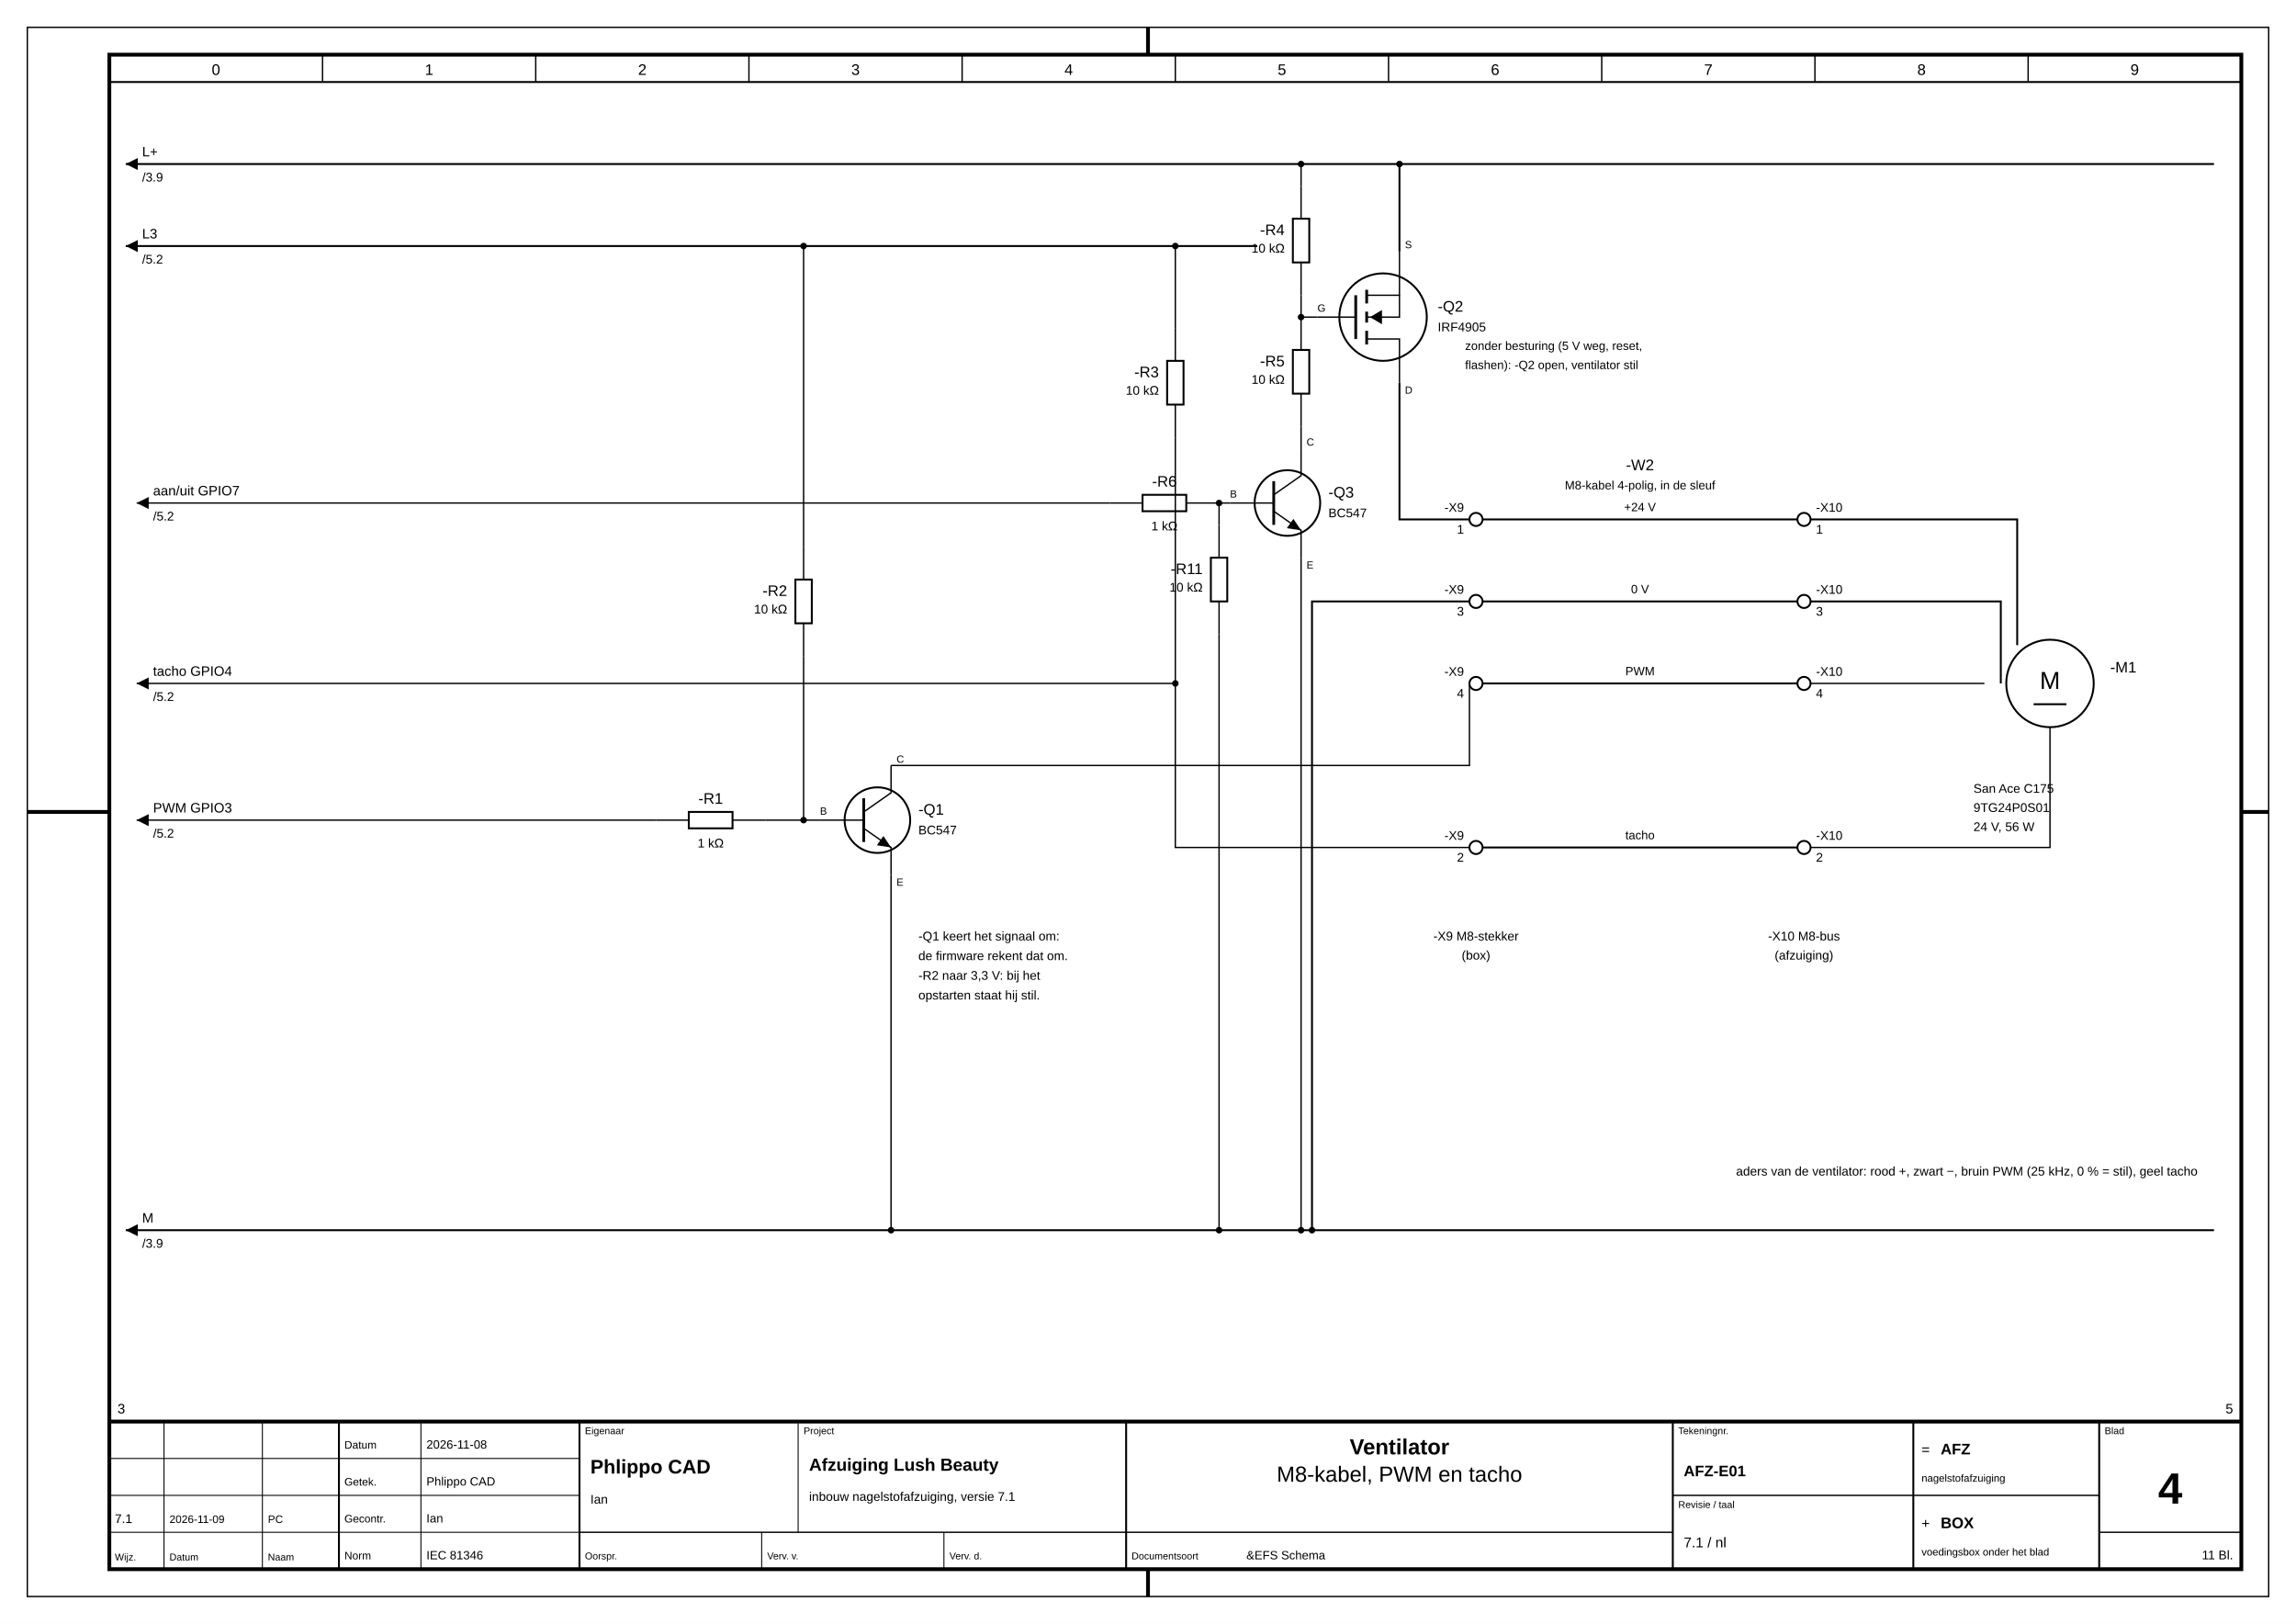
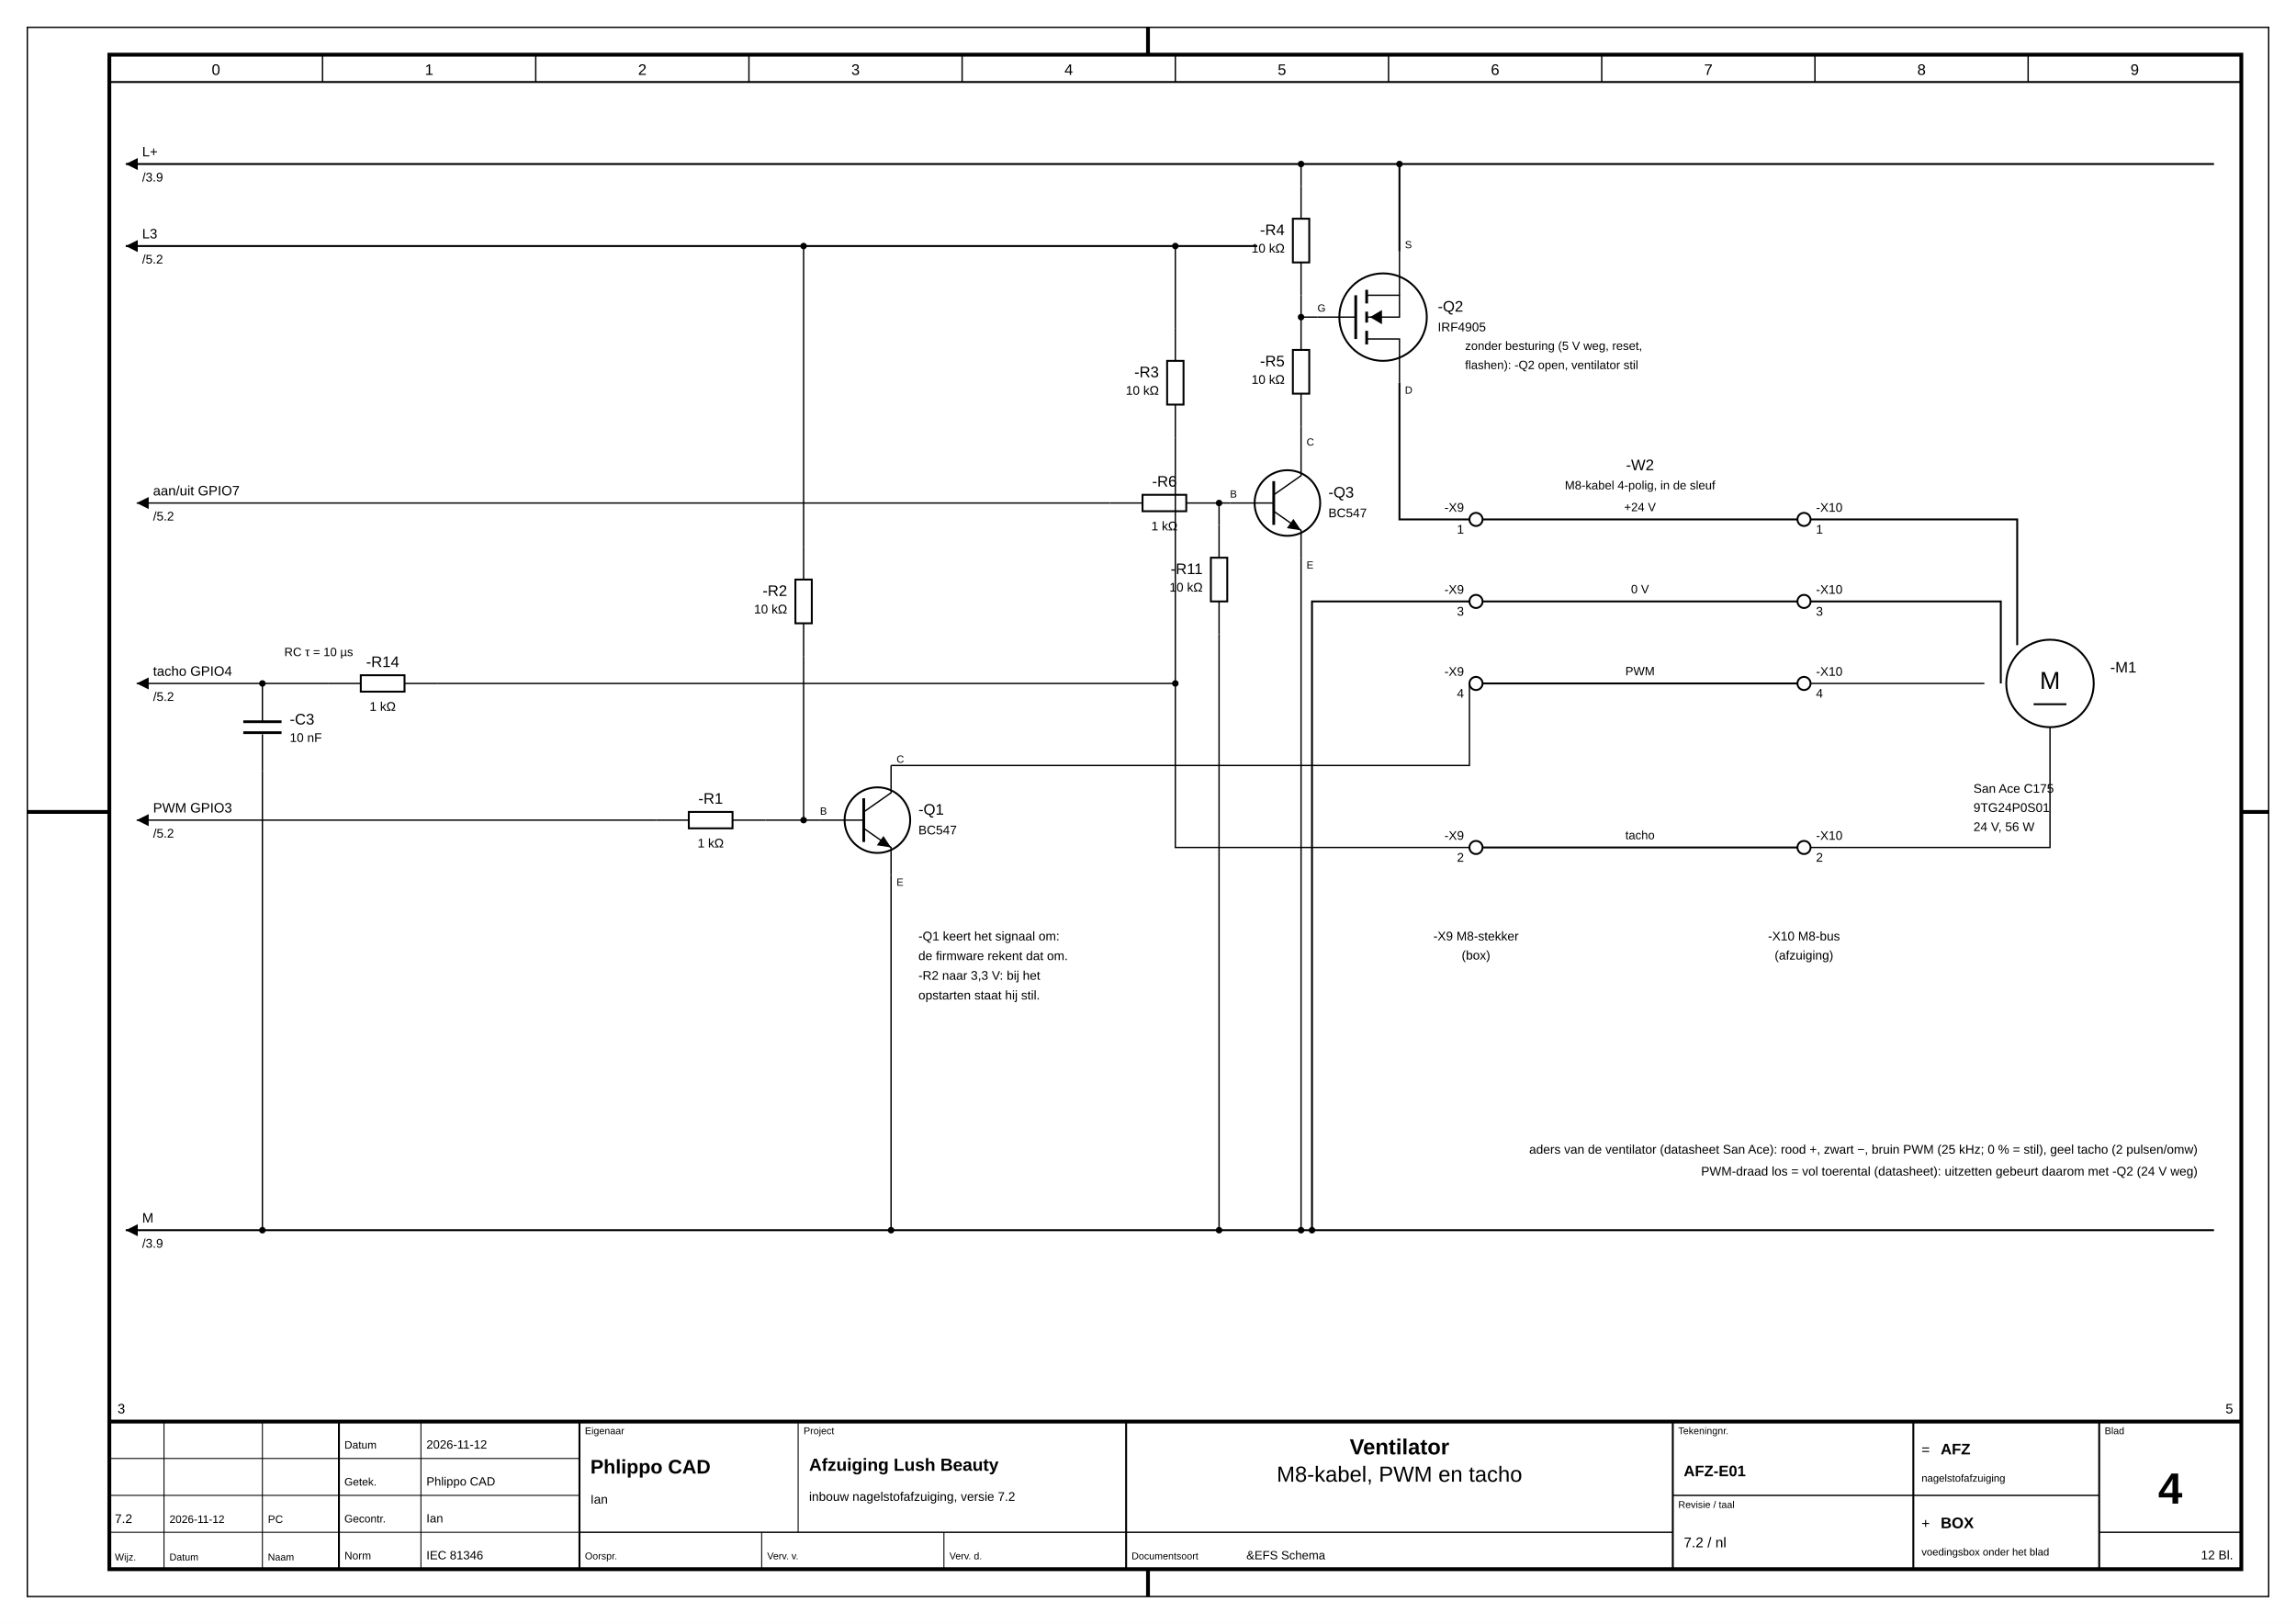
<svg xmlns="http://www.w3.org/2000/svg" viewBox="0 0 420 297" width="420mm" height="297mm" font-family="Arial, Helvetica, sans-serif">
  <rect width="420" height="297" fill="#fff" />
  <rect x="5" y="5" width="410" height="287" fill="none" stroke="#000" stroke-width="0.25" />
  <rect x="20" y="10" width="390" height="277" fill="none" stroke="#000" stroke-width="0.7" />
  <polyline points="210,5 210,10" fill="none" stroke="#000" stroke-width="0.7" />
  <polyline points="210,287 210,292" fill="none" stroke="#000" stroke-width="0.7" />
  <polyline points="5,148.5 20,148.5" fill="none" stroke="#000" stroke-width="0.7" />
  <polyline points="410,148.5 415,148.5" fill="none" stroke="#000" stroke-width="0.7" />
  <polyline points="20,15 410,15" fill="none" stroke="#000" stroke-width="0.35" />
  <text x="39.5" y="13.7" font-size="2.8" text-anchor="middle" fill="#000">0</text>
  <polyline points="59,10 59,15" fill="none" stroke="#000" stroke-width="0.25" />
  <text x="78.5" y="13.7" font-size="2.8" text-anchor="middle" fill="#000">1</text>
  <polyline points="98,10 98,15" fill="none" stroke="#000" stroke-width="0.25" />
  <text x="117.5" y="13.7" font-size="2.8" text-anchor="middle" fill="#000">2</text>
  <polyline points="137,10 137,15" fill="none" stroke="#000" stroke-width="0.25" />
  <text x="156.5" y="13.7" font-size="2.8" text-anchor="middle" fill="#000">3</text>
  <polyline points="176,10 176,15" fill="none" stroke="#000" stroke-width="0.25" />
  <text x="195.5" y="13.7" font-size="2.8" text-anchor="middle" fill="#000">4</text>
  <polyline points="215,10 215,15" fill="none" stroke="#000" stroke-width="0.25" />
  <text x="234.5" y="13.7" font-size="2.8" text-anchor="middle" fill="#000">5</text>
  <polyline points="254,10 254,15" fill="none" stroke="#000" stroke-width="0.25" />
  <text x="273.5" y="13.7" font-size="2.8" text-anchor="middle" fill="#000">6</text>
  <polyline points="293,10 293,15" fill="none" stroke="#000" stroke-width="0.25" />
  <text x="312.5" y="13.7" font-size="2.8" text-anchor="middle" fill="#000">7</text>
  <polyline points="332,10 332,15" fill="none" stroke="#000" stroke-width="0.25" />
  <text x="351.5" y="13.7" font-size="2.8" text-anchor="middle" fill="#000">8</text>
  <polyline points="371,10 371,15" fill="none" stroke="#000" stroke-width="0.25" />
  <text x="390.5" y="13.7" font-size="2.8" text-anchor="middle" fill="#000">9</text>
  <text x="21.5" y="258.5" font-size="2.5" text-anchor="start" fill="#000">3</text>
  <text x="408.5" y="258.5" font-size="2.5" text-anchor="end" fill="#000">5</text>
  <polyline points="20,260 410,260" fill="none" stroke="#000" stroke-width="0.7" />
  <polyline points="20,266.75 62,266.75" fill="none" stroke="#000" stroke-width="0.18" />
  <polyline points="20,273.5 62,273.5" fill="none" stroke="#000" stroke-width="0.18" />
  <polyline points="20,280.25 62,280.25" fill="none" stroke="#000" stroke-width="0.18" />
  <polyline points="30,260 30,287" fill="none" stroke="#000" stroke-width="0.18" />
  <polyline points="48,260 48,287" fill="none" stroke="#000" stroke-width="0.18" />
  <text x="21" y="285.4" font-size="1.8" text-anchor="start" fill="#000">Wijz.</text>
  <text x="31" y="285.4" font-size="1.8" text-anchor="start" fill="#000">Datum</text>
  <text x="49" y="285.4" font-size="1.8" text-anchor="start" fill="#000">Naam</text>
-   <text x="21" y="278.55" font-size="2.3" text-anchor="start" fill="#000">7.1</text>
-   <text x="31" y="278.55" font-size="2" text-anchor="start" fill="#000">2026-11-09</text>
+   <text x="21" y="278.55" font-size="2.3" text-anchor="start" fill="#000">7.2</text>
+   <text x="31" y="278.55" font-size="2" text-anchor="start" fill="#000">2026-11-12</text>
  <text x="49" y="278.55" font-size="2" text-anchor="start" fill="#000">PC</text>
  <polyline points="62,260 62,287" fill="none" stroke="#000" stroke-width="0.35" />
  <polyline points="62,266.75 106,266.75" fill="none" stroke="#000" stroke-width="0.18" />
  <polyline points="62,273.5 106,273.5" fill="none" stroke="#000" stroke-width="0.18" />
  <polyline points="62,280.25 106,280.25" fill="none" stroke="#000" stroke-width="0.18" />
  <polyline points="77,260 77,287" fill="none" stroke="#000" stroke-width="0.18" />
  <text x="63" y="264.95" font-size="2" text-anchor="start" fill="#000">Datum</text>
-   <text x="78" y="264.95" font-size="2.2" text-anchor="start" fill="#000">2026-11-08</text>
+   <text x="78" y="264.95" font-size="2.2" text-anchor="start" fill="#000">2026-11-12</text>
  <text x="63" y="271.7" font-size="2" text-anchor="start" fill="#000">Getek.</text>
  <text x="78" y="271.7" font-size="2.2" text-anchor="start" fill="#000">Phlippo CAD</text>
  <text x="63" y="278.45" font-size="2" text-anchor="start" fill="#000">Gecontr.</text>
  <text x="78" y="278.45" font-size="2.2" text-anchor="start" fill="#000">Ian</text>
  <text x="63" y="285.2" font-size="2" text-anchor="start" fill="#000">Norm</text>
  <text x="78" y="285.2" font-size="2.2" text-anchor="start" fill="#000">IEC 81346</text>
  <polyline points="106,260 106,287" fill="none" stroke="#000" stroke-width="0.35" />
  <polyline points="106,280.25 206,280.25" fill="none" stroke="#000" stroke-width="0.25" />
  <polyline points="146,260 146,280.25" fill="none" stroke="#000" stroke-width="0.18" />
  <text x="107" y="262.3" font-size="1.8" text-anchor="start" fill="#000">Eigenaar</text>
  <text x="108" y="269.5" font-size="3.6" text-anchor="start" fill="#000" font-weight="700">Phlippo CAD</text>
  <text x="108" y="275" font-size="2.3" text-anchor="start" fill="#000">Ian</text>
  <text x="147" y="262.3" font-size="1.8" text-anchor="start" fill="#000">Project</text>
  <text x="148" y="269" font-size="3.2" text-anchor="start" fill="#000" font-weight="700">Afzuiging Lush Beauty</text>
-   <text x="148" y="274.5" font-size="2.3" text-anchor="start" fill="#000">inbouw nagelstofafzuiging, versie 7.1</text>
+   <text x="148" y="274.5" font-size="2.3" text-anchor="start" fill="#000">inbouw nagelstofafzuiging, versie 7.2</text>
  <text x="107" y="285.2" font-size="1.8" text-anchor="start" fill="#000">Oorspr.</text>
  <text x="118" y="285.2" font-size="2" text-anchor="start" fill="#000" />
  <polyline points="139.33,280.25 139.33,287" fill="none" stroke="#000" stroke-width="0.18" />
  <text x="140.33" y="285.2" font-size="1.8" text-anchor="start" fill="#000">Verv. v.</text>
  <text x="151.33" y="285.2" font-size="2" text-anchor="start" fill="#000" />
  <polyline points="172.67,280.25 172.67,287" fill="none" stroke="#000" stroke-width="0.18" />
  <text x="173.67" y="285.2" font-size="1.8" text-anchor="start" fill="#000">Verv. d.</text>
  <text x="184.67" y="285.2" font-size="2" text-anchor="start" fill="#000" />
  <polyline points="206,260 206,287" fill="none" stroke="#000" stroke-width="0.35" />
  <polyline points="206,280.25 306,280.25" fill="none" stroke="#000" stroke-width="0.25" />
  <text x="256" y="266" font-size="4" text-anchor="middle" fill="#000" font-weight="700">Ventilator</text>
  <text x="256" y="271" font-size="4" text-anchor="middle" fill="#000">M8-kabel, PWM en tacho</text>
  <text x="207" y="285.2" font-size="1.8" text-anchor="start" fill="#000">Documentsoort</text>
  <text x="228" y="285.2" font-size="2.2" text-anchor="start" fill="#000">&amp;EFS  Schema</text>
  <polyline points="306,260 306,287" fill="none" stroke="#000" stroke-width="0.35" />
  <polyline points="306,273.5 350,273.5" fill="none" stroke="#000" stroke-width="0.25" />
  <text x="307" y="262.3" font-size="1.8" text-anchor="start" fill="#000">Tekeningnr.</text>
  <text x="308" y="270" font-size="2.8" text-anchor="start" fill="#000" font-weight="700">AFZ-E01</text>
  <text x="307" y="275.8" font-size="1.8" text-anchor="start" fill="#000">Revisie / taal</text>
-   <text x="308" y="283" font-size="2.6" text-anchor="start" fill="#000">7.1 / nl</text>
+   <text x="308" y="283" font-size="2.6" text-anchor="start" fill="#000">7.2 / nl</text>
  <polyline points="350,260 350,287" fill="none" stroke="#000" stroke-width="0.35" />
  <polyline points="350,273.5 384,273.5" fill="none" stroke="#000" stroke-width="0.25" />
  <text x="351.5" y="266" font-size="2.6" text-anchor="start" fill="#000">=</text>
  <text x="355" y="266" font-size="2.8" text-anchor="start" fill="#000" font-weight="700">AFZ</text>
  <text x="351.5" y="271" font-size="1.9" text-anchor="start" fill="#000">nagelstofafzuiging</text>
  <text x="351.5" y="279.5" font-size="2.6" text-anchor="start" fill="#000">+</text>
  <text x="355" y="279.5" font-size="2.8" text-anchor="start" fill="#000" font-weight="700">BOX</text>
  <text x="351.5" y="284.5" font-size="1.9" text-anchor="start" fill="#000">voedingsbox onder het blad</text>
  <polyline points="384,260 384,287" fill="none" stroke="#000" stroke-width="0.35" />
  <polyline points="384,280.25 410,280.25" fill="none" stroke="#000" stroke-width="0.25" />
  <text x="385" y="262.3" font-size="1.8" text-anchor="start" fill="#000">Blad</text>
  <text x="397" y="275" font-size="8" text-anchor="middle" fill="#000" font-weight="700">4</text>
-   <text x="408.5" y="285.2" font-size="2.3" text-anchor="end" fill="#000">11 Bl.</text>
+   <text x="408.5" y="285.2" font-size="2.3" text-anchor="end" fill="#000">12 Bl.</text>
  <polyline points="23,30 405,30" fill="none" stroke="#000" stroke-width="0.35" />
  <polygon points="23,30 25.2,28.9 25.2,31.1" fill="#000" />
  <text x="26" y="28.6" font-size="2.5" text-anchor="start" fill="#000">L+</text>
  <text x="26" y="33.2" font-size="2.3" text-anchor="start" fill="#000">/3.9</text>
  <polyline points="23,225 405,225" fill="none" stroke="#000" stroke-width="0.35" />
  <polygon points="23,225 25.2,223.9 25.2,226.1" fill="#000" />
  <text x="26" y="223.6" font-size="2.5" text-anchor="start" fill="#000">M</text>
  <text x="26" y="228.2" font-size="2.3" text-anchor="start" fill="#000">/3.9</text>
  <polyline points="23,45 230,45" fill="none" stroke="#000" stroke-width="0.35" />
  <polygon points="23,45 25.2,43.9 25.2,46.1" fill="#000" />
  <text x="26" y="43.6" font-size="2.5" text-anchor="start" fill="#000">L3</text>
  <text x="26" y="48.2" font-size="2.3" text-anchor="start" fill="#000">/5.2</text>
  <circle cx="160.5" cy="150" r="6" fill="none" stroke="#000" stroke-width="0.35" />
  <polyline points="150,150 158,150" fill="none" stroke="#000" stroke-width="0.25" />
  <polyline points="158,146 158,154" fill="none" stroke="#000" stroke-width="0.5" />
  <polyline points="158,148.5 163,145 163,140" fill="none" stroke="#000" stroke-width="0.25" />
  <polyline points="158,151.5 163,155 163,160" fill="none" stroke="#000" stroke-width="0.25" />
  <polygon points="163,155 160.4,154.6 161.6,152.9" fill="#000" />
  <text x="168" y="149" font-size="2.8" text-anchor="start" fill="#000">-Q1</text>
  <text x="168" y="152.6" font-size="2.3" text-anchor="start" fill="#000">BC547</text>
  <text x="164" y="139.5" font-size="1.9" text-anchor="start" fill="#000">C</text>
  <text x="164" y="162" font-size="1.9" text-anchor="start" fill="#000">E</text>
  <text x="150" y="149" font-size="1.9" text-anchor="start" fill="#000">B</text>
  <polyline points="163,160 163,225" fill="none" stroke="#000" stroke-width="0.25" />
  <circle cx="163" cy="225" r="0.6" fill="#000" />
  <polyline points="120,150 126,150" fill="none" stroke="#000" stroke-width="0.25" />
  <rect x="126" y="148.5" width="8" height="3" fill="none" stroke="#000" stroke-width="0.35" />
  <polyline points="134,150 140,150" fill="none" stroke="#000" stroke-width="0.25" />
  <text x="130" y="147" font-size="2.8" text-anchor="middle" fill="#000">-R1</text>
  <text x="130" y="155" font-size="2.3" text-anchor="middle" fill="#000">1 kΩ</text>
  <polyline points="140,150 150,150" fill="none" stroke="#000" stroke-width="0.25" />
  <polyline points="120,150 25,150" fill="none" stroke="#000" stroke-width="0.25" />
  <polygon points="25,150 27.2,148.9 27.2,151.1" fill="#000" />
  <text x="28" y="148.6" font-size="2.5" text-anchor="start" fill="#000">PWM GPIO3</text>
  <text x="28" y="153.2" font-size="2.3" text-anchor="start" fill="#000">/5.2</text>
  <circle cx="147" cy="150" r="0.6" fill="#000" />
  <polyline points="147,150 147,120" fill="none" stroke="#000" stroke-width="0.25" />
  <polyline points="147,100 147,106" fill="none" stroke="#000" stroke-width="0.25" />
  <rect x="145.5" y="106" width="3" height="8" fill="none" stroke="#000" stroke-width="0.35" />
  <polyline points="147,114 147,120" fill="none" stroke="#000" stroke-width="0.25" />
  <text x="144" y="109" font-size="2.8" text-anchor="end" fill="#000">-R2</text>
  <text x="144" y="112.2" font-size="2.3" text-anchor="end" fill="#000">10 kΩ</text>
  <polyline points="147,100 147,45" fill="none" stroke="#000" stroke-width="0.25" />
  <circle cx="147" cy="45" r="0.6" fill="#000" />
  <text x="168" y="172" font-size="2.3" text-anchor="start" fill="#000">-Q1 keert het signaal om:</text>
  <text x="168" y="175.6" font-size="2.3" text-anchor="start" fill="#000">de firmware rekent dat om.</text>
  <text x="168" y="179.2" font-size="2.3" text-anchor="start" fill="#000">-R2 naar 3,3 V: bij het</text>
  <text x="168" y="182.8" font-size="2.3" text-anchor="start" fill="#000">opstarten staat hij stil.</text>
  <circle cx="215" cy="45" r="0.6" fill="#000" />
  <polyline points="215,45 215,60" fill="none" stroke="#000" stroke-width="0.25" />
  <polyline points="215,60 215,66" fill="none" stroke="#000" stroke-width="0.25" />
  <rect x="213.5" y="66" width="3" height="8" fill="none" stroke="#000" stroke-width="0.35" />
  <polyline points="215,74 215,80" fill="none" stroke="#000" stroke-width="0.25" />
  <text x="212" y="69" font-size="2.8" text-anchor="end" fill="#000">-R3</text>
  <text x="212" y="72.2" font-size="2.3" text-anchor="end" fill="#000">10 kΩ</text>
  <polyline points="215,80 215,125" fill="none" stroke="#000" stroke-width="0.25" />
  <circle cx="215" cy="125" r="0.6" fill="#000" />
-   <polyline points="215,125 25,125" fill="none" stroke="#000" stroke-width="0.25" />
+   <polyline points="215,125 80,125" fill="none" stroke="#000" stroke-width="0.25" />
+   <polyline points="60,125 66,125" fill="none" stroke="#000" stroke-width="0.25" />
+   <rect x="66" y="123.5" width="8" height="3" fill="none" stroke="#000" stroke-width="0.35" />
+   <polyline points="74,125 80,125" fill="none" stroke="#000" stroke-width="0.25" />
+   <text x="70" y="122" font-size="2.8" text-anchor="middle" fill="#000">-R14</text>
+   <text x="70" y="130" font-size="2.3" text-anchor="middle" fill="#000">1 kΩ</text>
+   <polyline points="60,125 25,125" fill="none" stroke="#000" stroke-width="0.25" />
  <polygon points="25,125 27.2,123.9 27.2,126.1" fill="#000" />
  <text x="28" y="123.6" font-size="2.5" text-anchor="start" fill="#000">tacho GPIO4</text>
  <text x="28" y="128.2" font-size="2.3" text-anchor="start" fill="#000">/5.2</text>
+   <circle cx="48" cy="125" r="0.6" fill="#000" />
+   <polyline points="48,125 48,132" fill="none" stroke="#000" stroke-width="0.25" />
+   <polyline points="44.5,132 51.5,132" fill="none" stroke="#000" stroke-width="0.5" />
+   <polyline points="44.5,134 51.5,134" fill="none" stroke="#000" stroke-width="0.5" />
+   <polyline points="48,134.3 48,141" fill="none" stroke="#000" stroke-width="0.25" />
+   <text x="53" y="132.5" font-size="2.8" text-anchor="start" fill="#000">-C3</text>
+   <text x="53" y="135.7" font-size="2.3" text-anchor="start" fill="#000">10 nF</text>
+   <polyline points="48,141 48,225" fill="none" stroke="#000" stroke-width="0.25" />
+   <circle cx="48" cy="225" r="0.6" fill="#000" />
+   <text x="52" y="120" font-size="2.2" text-anchor="start" fill="#000">RC τ = 10 µs</text>
  <circle cx="256" cy="30" r="0.6" fill="#000" />
  <polyline points="256,30 256,46" fill="none" stroke="#000" stroke-width="0.35" />
  <circle cx="253" cy="58" r="8" fill="none" stroke="#000" stroke-width="0.35" />
  <polyline points="241,58 248,58" fill="none" stroke="#000" stroke-width="0.25" />
  <polyline points="248,54 248,62" fill="none" stroke="#000" stroke-width="0.5" />
  <polyline points="250,53 250,55.5" fill="none" stroke="#000" stroke-width="0.5" />
  <polyline points="250,57 250,59" fill="none" stroke="#000" stroke-width="0.5" />
  <polyline points="250,60.5 250,63" fill="none" stroke="#000" stroke-width="0.5" />
  <polyline points="250,54 256,54 256,46" fill="none" stroke="#000" stroke-width="0.25" />
  <polyline points="250,62 256,62 256,70" fill="none" stroke="#000" stroke-width="0.25" />
  <polyline points="250,58 256,58 256,54" fill="none" stroke="#000" stroke-width="0.25" />
  <polygon points="252.8,58 250.6,56.7 250.6,59.3" fill="#000" transform="rotate(180 251.7 58)" />
  <text x="263" y="57" font-size="2.8" text-anchor="start" fill="#000">-Q2</text>
  <text x="263" y="60.6" font-size="2.3" text-anchor="start" fill="#000">IRF4905</text>
  <text x="257" y="45.4" font-size="1.9" text-anchor="start" fill="#000">S</text>
  <text x="257" y="72" font-size="1.9" text-anchor="start" fill="#000">D</text>
  <text x="241" y="57" font-size="1.9" text-anchor="start" fill="#000">G</text>
  <polyline points="256,70 256,95 268.8,95" fill="none" stroke="#000" stroke-width="0.35" />
  <circle cx="238" cy="30" r="0.6" fill="#000" />
  <polyline points="238,30 238,34" fill="none" stroke="#000" stroke-width="0.25" />
  <polyline points="238,34 238,40" fill="none" stroke="#000" stroke-width="0.25" />
  <rect x="236.5" y="40" width="3" height="8" fill="none" stroke="#000" stroke-width="0.35" />
  <polyline points="238,48 238,54" fill="none" stroke="#000" stroke-width="0.25" />
  <text x="235" y="43" font-size="2.8" text-anchor="end" fill="#000">-R4</text>
  <text x="235" y="46.2" font-size="2.3" text-anchor="end" fill="#000">10 kΩ</text>
  <polyline points="238,54 238,58 241,58" fill="none" stroke="#000" stroke-width="0.25" />
  <circle cx="238" cy="58" r="0.6" fill="#000" />
  <polyline points="238,58 238,64" fill="none" stroke="#000" stroke-width="0.25" />
  <rect x="236.5" y="64" width="3" height="8" fill="none" stroke="#000" stroke-width="0.35" />
  <polyline points="238,72 238,78" fill="none" stroke="#000" stroke-width="0.25" />
  <text x="235" y="67" font-size="2.8" text-anchor="end" fill="#000">-R5</text>
  <text x="235" y="70.2" font-size="2.3" text-anchor="end" fill="#000">10 kΩ</text>
  <polyline points="238,78 238,82" fill="none" stroke="#000" stroke-width="0.25" />
  <circle cx="235.5" cy="92" r="6" fill="none" stroke="#000" stroke-width="0.35" />
  <polyline points="225,92 233,92" fill="none" stroke="#000" stroke-width="0.25" />
  <polyline points="233,88 233,96" fill="none" stroke="#000" stroke-width="0.5" />
  <polyline points="233,90.5 238,87 238,82" fill="none" stroke="#000" stroke-width="0.25" />
  <polyline points="233,93.5 238,97 238,102" fill="none" stroke="#000" stroke-width="0.25" />
  <polygon points="238,97 235.4,96.6 236.6,94.9" fill="#000" />
  <text x="243" y="91" font-size="2.8" text-anchor="start" fill="#000">-Q3</text>
  <text x="243" y="94.6" font-size="2.3" text-anchor="start" fill="#000">BC547</text>
  <text x="239" y="81.5" font-size="1.9" text-anchor="start" fill="#000">C</text>
  <text x="239" y="104" font-size="1.9" text-anchor="start" fill="#000">E</text>
  <text x="225" y="91" font-size="1.9" text-anchor="start" fill="#000">B</text>
  <polyline points="238,102 238,225" fill="none" stroke="#000" stroke-width="0.25" />
  <circle cx="238" cy="225" r="0.6" fill="#000" />
  <polyline points="203,92 209,92" fill="none" stroke="#000" stroke-width="0.25" />
  <rect x="209" y="90.5" width="8" height="3" fill="none" stroke="#000" stroke-width="0.35" />
  <polyline points="217,92 223,92" fill="none" stroke="#000" stroke-width="0.25" />
  <text x="213" y="89" font-size="2.8" text-anchor="middle" fill="#000">-R6</text>
  <text x="213" y="97" font-size="2.3" text-anchor="middle" fill="#000">1 kΩ</text>
  <polyline points="223,92 225,92" fill="none" stroke="#000" stroke-width="0.25" />
  <circle cx="223" cy="92" r="0.6" fill="#000" />
  <polyline points="223,92 223,96" fill="none" stroke="#000" stroke-width="0.25" />
  <polyline points="223,96 223,102" fill="none" stroke="#000" stroke-width="0.25" />
  <rect x="221.5" y="102" width="3" height="8" fill="none" stroke="#000" stroke-width="0.35" />
  <polyline points="223,110 223,116" fill="none" stroke="#000" stroke-width="0.25" />
  <text x="220" y="105" font-size="2.8" text-anchor="end" fill="#000">-R11</text>
  <text x="220" y="108.2" font-size="2.3" text-anchor="end" fill="#000">10 kΩ</text>
  <polyline points="223,116 223,225" fill="none" stroke="#000" stroke-width="0.25" />
  <circle cx="223" cy="225" r="0.6" fill="#000" />
  <polyline points="203,92 25,92" fill="none" stroke="#000" stroke-width="0.25" />
  <polygon points="25,92 27.2,90.9 27.2,93.1" fill="#000" />
  <text x="28" y="90.6" font-size="2.5" text-anchor="start" fill="#000">aan/uit GPIO7</text>
  <text x="28" y="95.2" font-size="2.3" text-anchor="start" fill="#000">/5.2</text>
  <text x="268" y="64" font-size="2.2" text-anchor="start" fill="#000">zonder besturing (5 V weg, reset,</text>
  <text x="268" y="67.5" font-size="2.2" text-anchor="start" fill="#000">flashen): -Q2 open, ventilator stil</text>
  <polyline points="268.8,110 240,110 240,225" fill="none" stroke="#000" stroke-width="0.35" />
  <circle cx="240" cy="225" r="0.6" fill="#000" />
  <polyline points="163,140 163,140 268.8,140 268.8,125" fill="none" stroke="#000" stroke-width="0.25" />
  <polyline points="215,125 215,155 268.8,155" fill="none" stroke="#000" stroke-width="0.25" />
  <circle cx="270" cy="95" r="1.2" fill="#fff" stroke="#000" stroke-width="0.35" />
  <text x="267.8" y="93.6" font-size="2.3" text-anchor="end" fill="#000">-X9</text>
  <text x="267.8" y="97.6" font-size="2.3" text-anchor="end" fill="#000">1</text>
  <circle cx="330" cy="95" r="1.2" fill="#fff" stroke="#000" stroke-width="0.35" />
  <text x="332.2" y="93.6" font-size="2.3" text-anchor="start" fill="#000">-X10</text>
  <text x="332.2" y="97.6" font-size="2.3" text-anchor="start" fill="#000">1</text>
  <polyline points="271.2,95 328.8,95" fill="none" stroke="#000" stroke-width="0.35" />
  <text x="300" y="93.5" font-size="2.2" text-anchor="middle" fill="#000">+24 V</text>
  <circle cx="270" cy="110" r="1.2" fill="#fff" stroke="#000" stroke-width="0.35" />
  <text x="267.8" y="108.6" font-size="2.3" text-anchor="end" fill="#000">-X9</text>
  <text x="267.8" y="112.6" font-size="2.3" text-anchor="end" fill="#000">3</text>
  <circle cx="330" cy="110" r="1.2" fill="#fff" stroke="#000" stroke-width="0.35" />
  <text x="332.2" y="108.6" font-size="2.3" text-anchor="start" fill="#000">-X10</text>
  <text x="332.2" y="112.6" font-size="2.3" text-anchor="start" fill="#000">3</text>
  <polyline points="271.2,110 328.8,110" fill="none" stroke="#000" stroke-width="0.35" />
  <text x="300" y="108.5" font-size="2.2" text-anchor="middle" fill="#000">0 V</text>
  <circle cx="270" cy="125" r="1.2" fill="#fff" stroke="#000" stroke-width="0.35" />
  <text x="267.8" y="123.6" font-size="2.3" text-anchor="end" fill="#000">-X9</text>
  <text x="267.8" y="127.6" font-size="2.3" text-anchor="end" fill="#000">4</text>
  <circle cx="330" cy="125" r="1.2" fill="#fff" stroke="#000" stroke-width="0.35" />
  <text x="332.2" y="123.6" font-size="2.3" text-anchor="start" fill="#000">-X10</text>
  <text x="332.2" y="127.6" font-size="2.3" text-anchor="start" fill="#000">4</text>
  <polyline points="271.2,125 328.8,125" fill="none" stroke="#000" stroke-width="0.35" />
  <text x="300" y="123.5" font-size="2.2" text-anchor="middle" fill="#000">PWM</text>
  <circle cx="270" cy="155" r="1.2" fill="#fff" stroke="#000" stroke-width="0.35" />
  <text x="267.8" y="153.6" font-size="2.3" text-anchor="end" fill="#000">-X9</text>
  <text x="267.8" y="157.6" font-size="2.3" text-anchor="end" fill="#000">2</text>
  <circle cx="330" cy="155" r="1.2" fill="#fff" stroke="#000" stroke-width="0.35" />
  <text x="332.2" y="153.6" font-size="2.3" text-anchor="start" fill="#000">-X10</text>
  <text x="332.2" y="157.6" font-size="2.3" text-anchor="start" fill="#000">2</text>
  <polyline points="271.2,155 328.8,155" fill="none" stroke="#000" stroke-width="0.35" />
  <text x="300" y="153.5" font-size="2.2" text-anchor="middle" fill="#000">tacho</text>
  <text x="270" y="172" font-size="2.3" text-anchor="middle" fill="#000">-X9 M8-stekker</text>
  <text x="270" y="175.5" font-size="2.3" text-anchor="middle" fill="#000">(box)</text>
  <text x="330" y="172" font-size="2.3" text-anchor="middle" fill="#000">-X10 M8-bus</text>
  <text x="330" y="175.5" font-size="2.3" text-anchor="middle" fill="#000">(afzuiging)</text>
  <text x="300" y="86" font-size="2.8" text-anchor="middle" fill="#000">-W2</text>
  <text x="300" y="89.5" font-size="2.2" text-anchor="middle" fill="#000">M8-kabel 4-polig, in de sleuf</text>
  <polyline points="331.2,95 369,95 369,118" fill="none" stroke="#000" stroke-width="0.35" />
  <polyline points="331.2,110 366,110 366,125" fill="none" stroke="#000" stroke-width="0.35" />
  <polyline points="331.2,125 363,125" fill="none" stroke="#000" stroke-width="0.25" />
  <polyline points="331.2,155 375,155 375,133" fill="none" stroke="#000" stroke-width="0.25" />
  <circle cx="375" cy="125" r="8" fill="#fff" stroke="#000" stroke-width="0.35" />
  <text x="375" y="126" font-size="4.5" text-anchor="middle" fill="#000">M</text>
  <polyline points="372,128.8 378,128.8" fill="none" stroke="#000" stroke-width="0.35" />
  <text x="386" y="123" font-size="2.8" text-anchor="start" fill="#000">-M1</text>
  <text x="361" y="145" font-size="2.3" text-anchor="start" fill="#000">San Ace C175</text>
  <text x="361" y="148.5" font-size="2.3" text-anchor="start" fill="#000">9TG24P0S01</text>
  <text x="361" y="152" font-size="2.3" text-anchor="start" fill="#000">24 V, 56 W</text>
-   <text x="402" y="215" font-size="2.3" text-anchor="end" fill="#000">aders van de ventilator: rood +, zwart −, bruin PWM (25 kHz, 0 % = stil), geel tacho</text>
+   <text x="402" y="211" font-size="2.3" text-anchor="end" fill="#000">aders van de ventilator (datasheet San Ace): rood +, zwart −, bruin PWM (25 kHz; 0 % = stil), geel tacho (2 pulsen/omw)</text>
+   <text x="402" y="215" font-size="2.3" text-anchor="end" fill="#000">PWM-draad los = vol toerental (datasheet): uitzetten gebeurt daarom met -Q2 (24 V weg)</text>
</svg>
